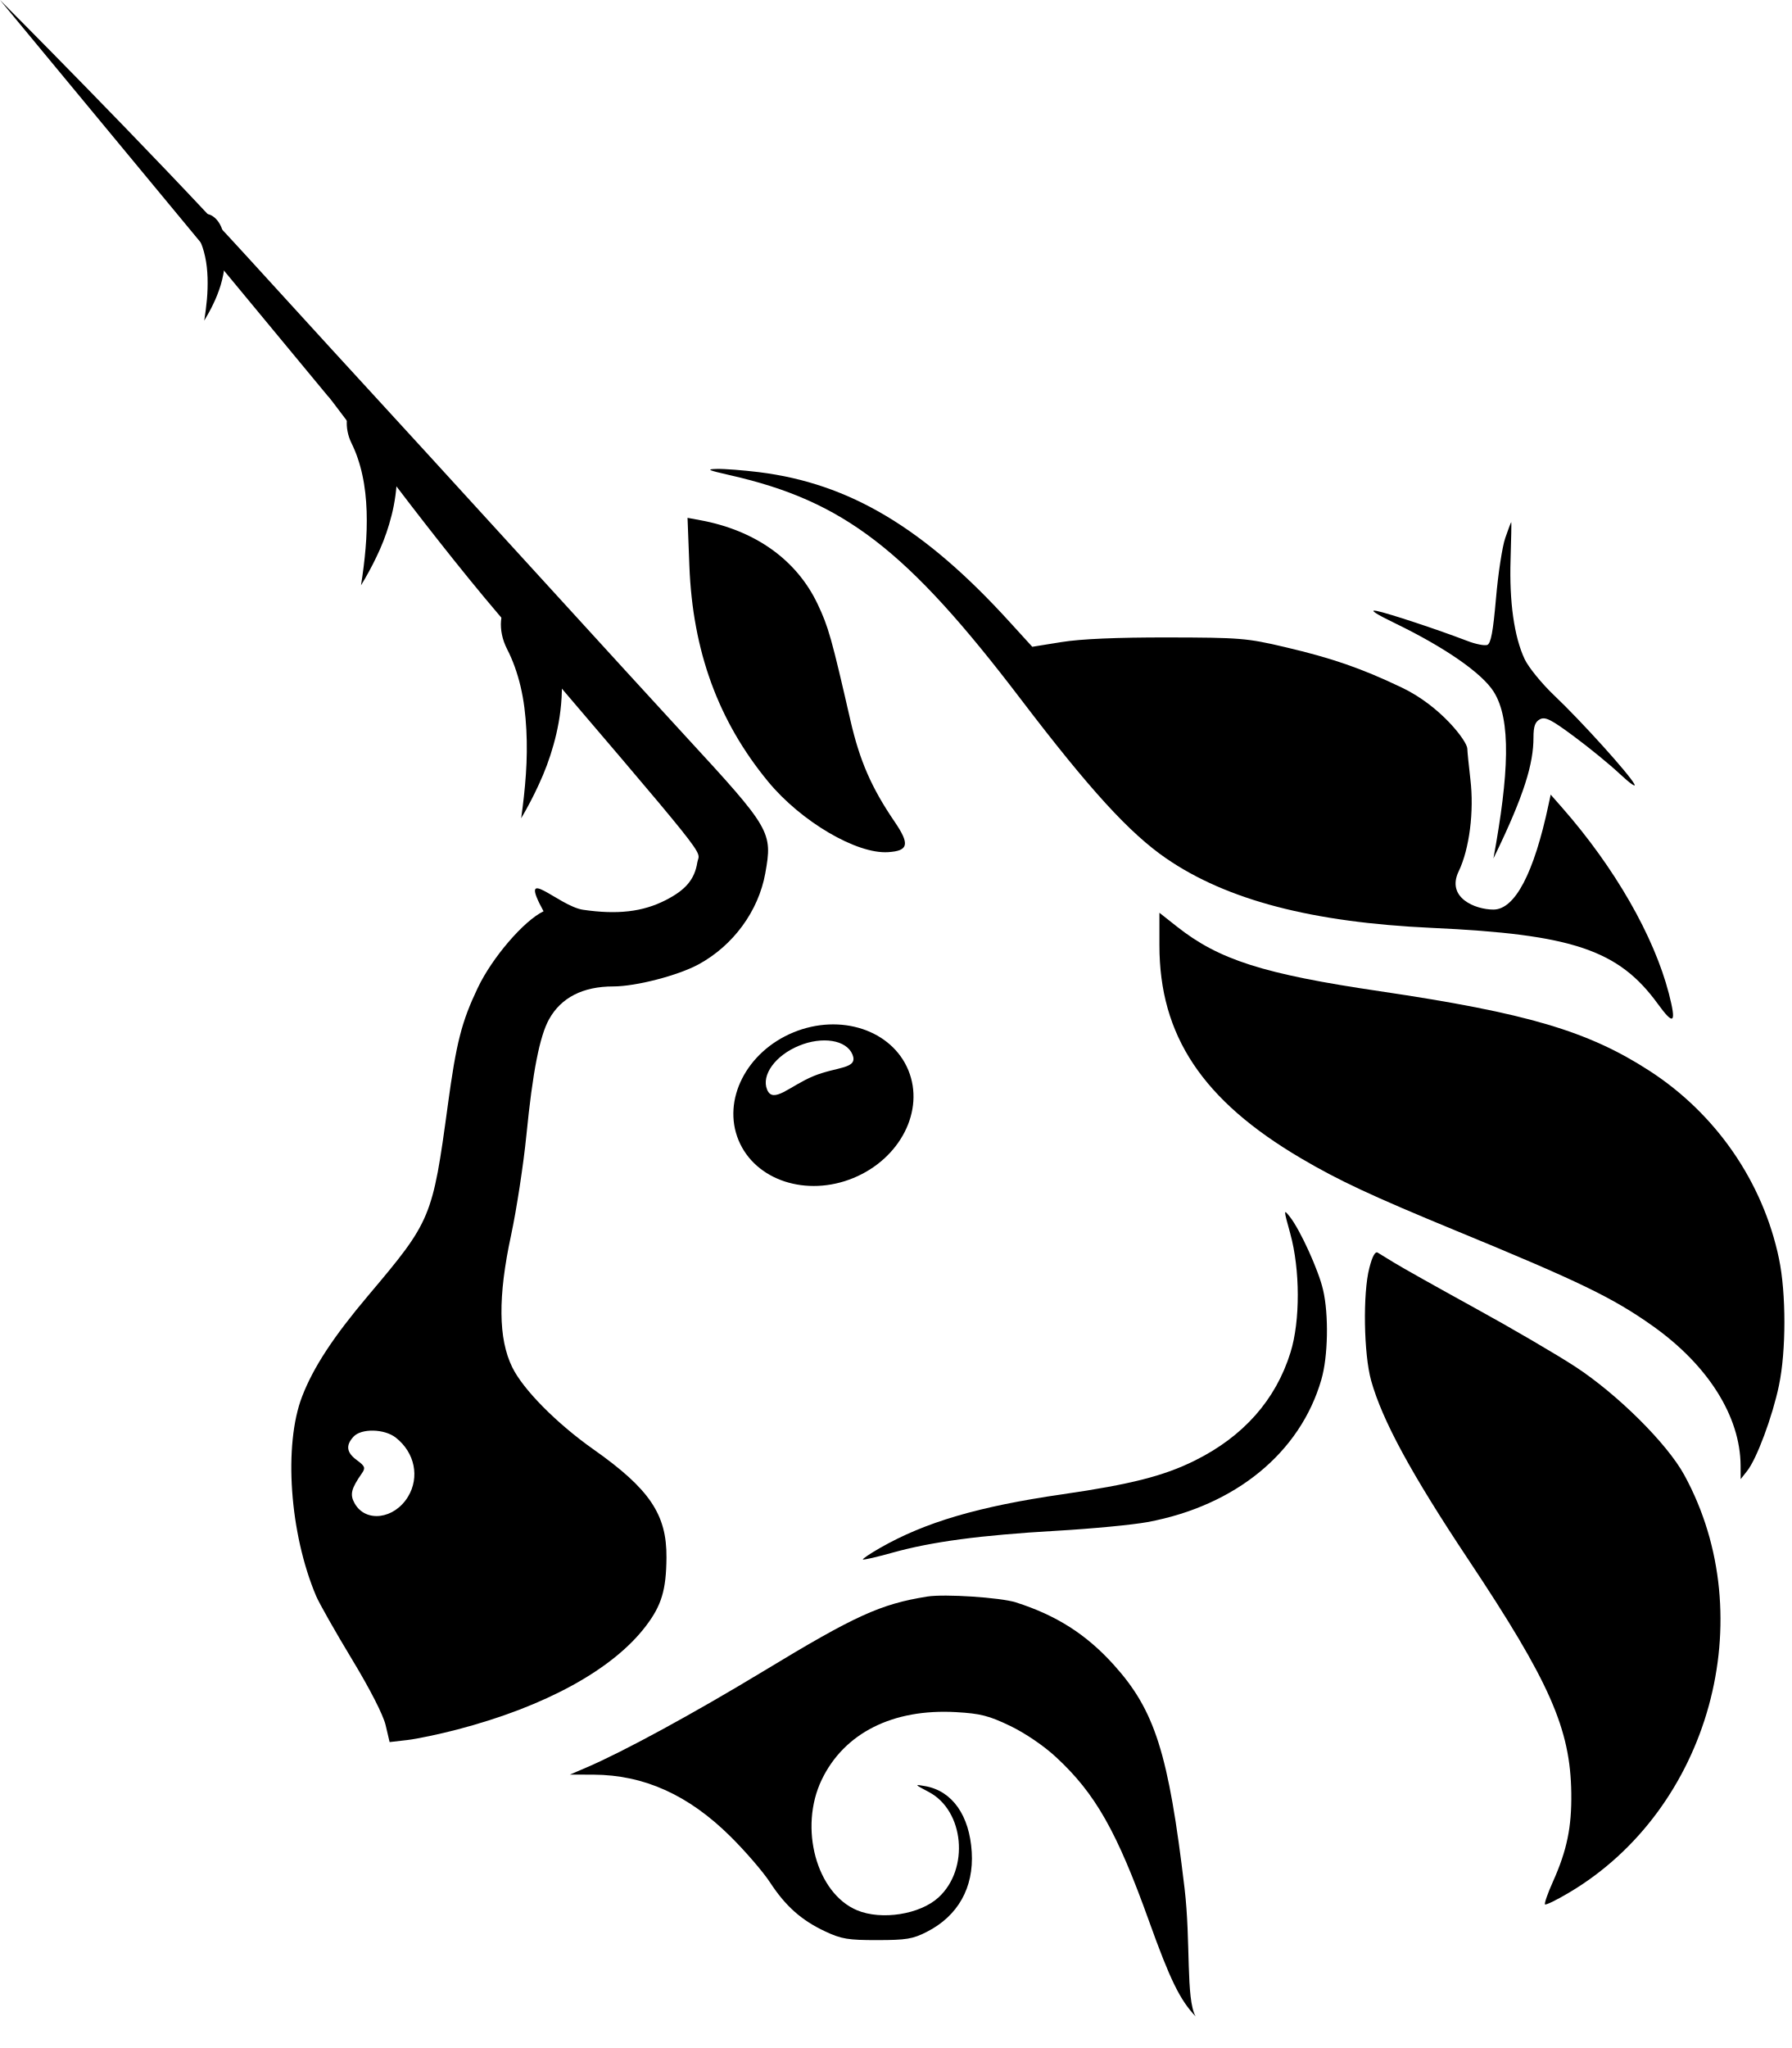
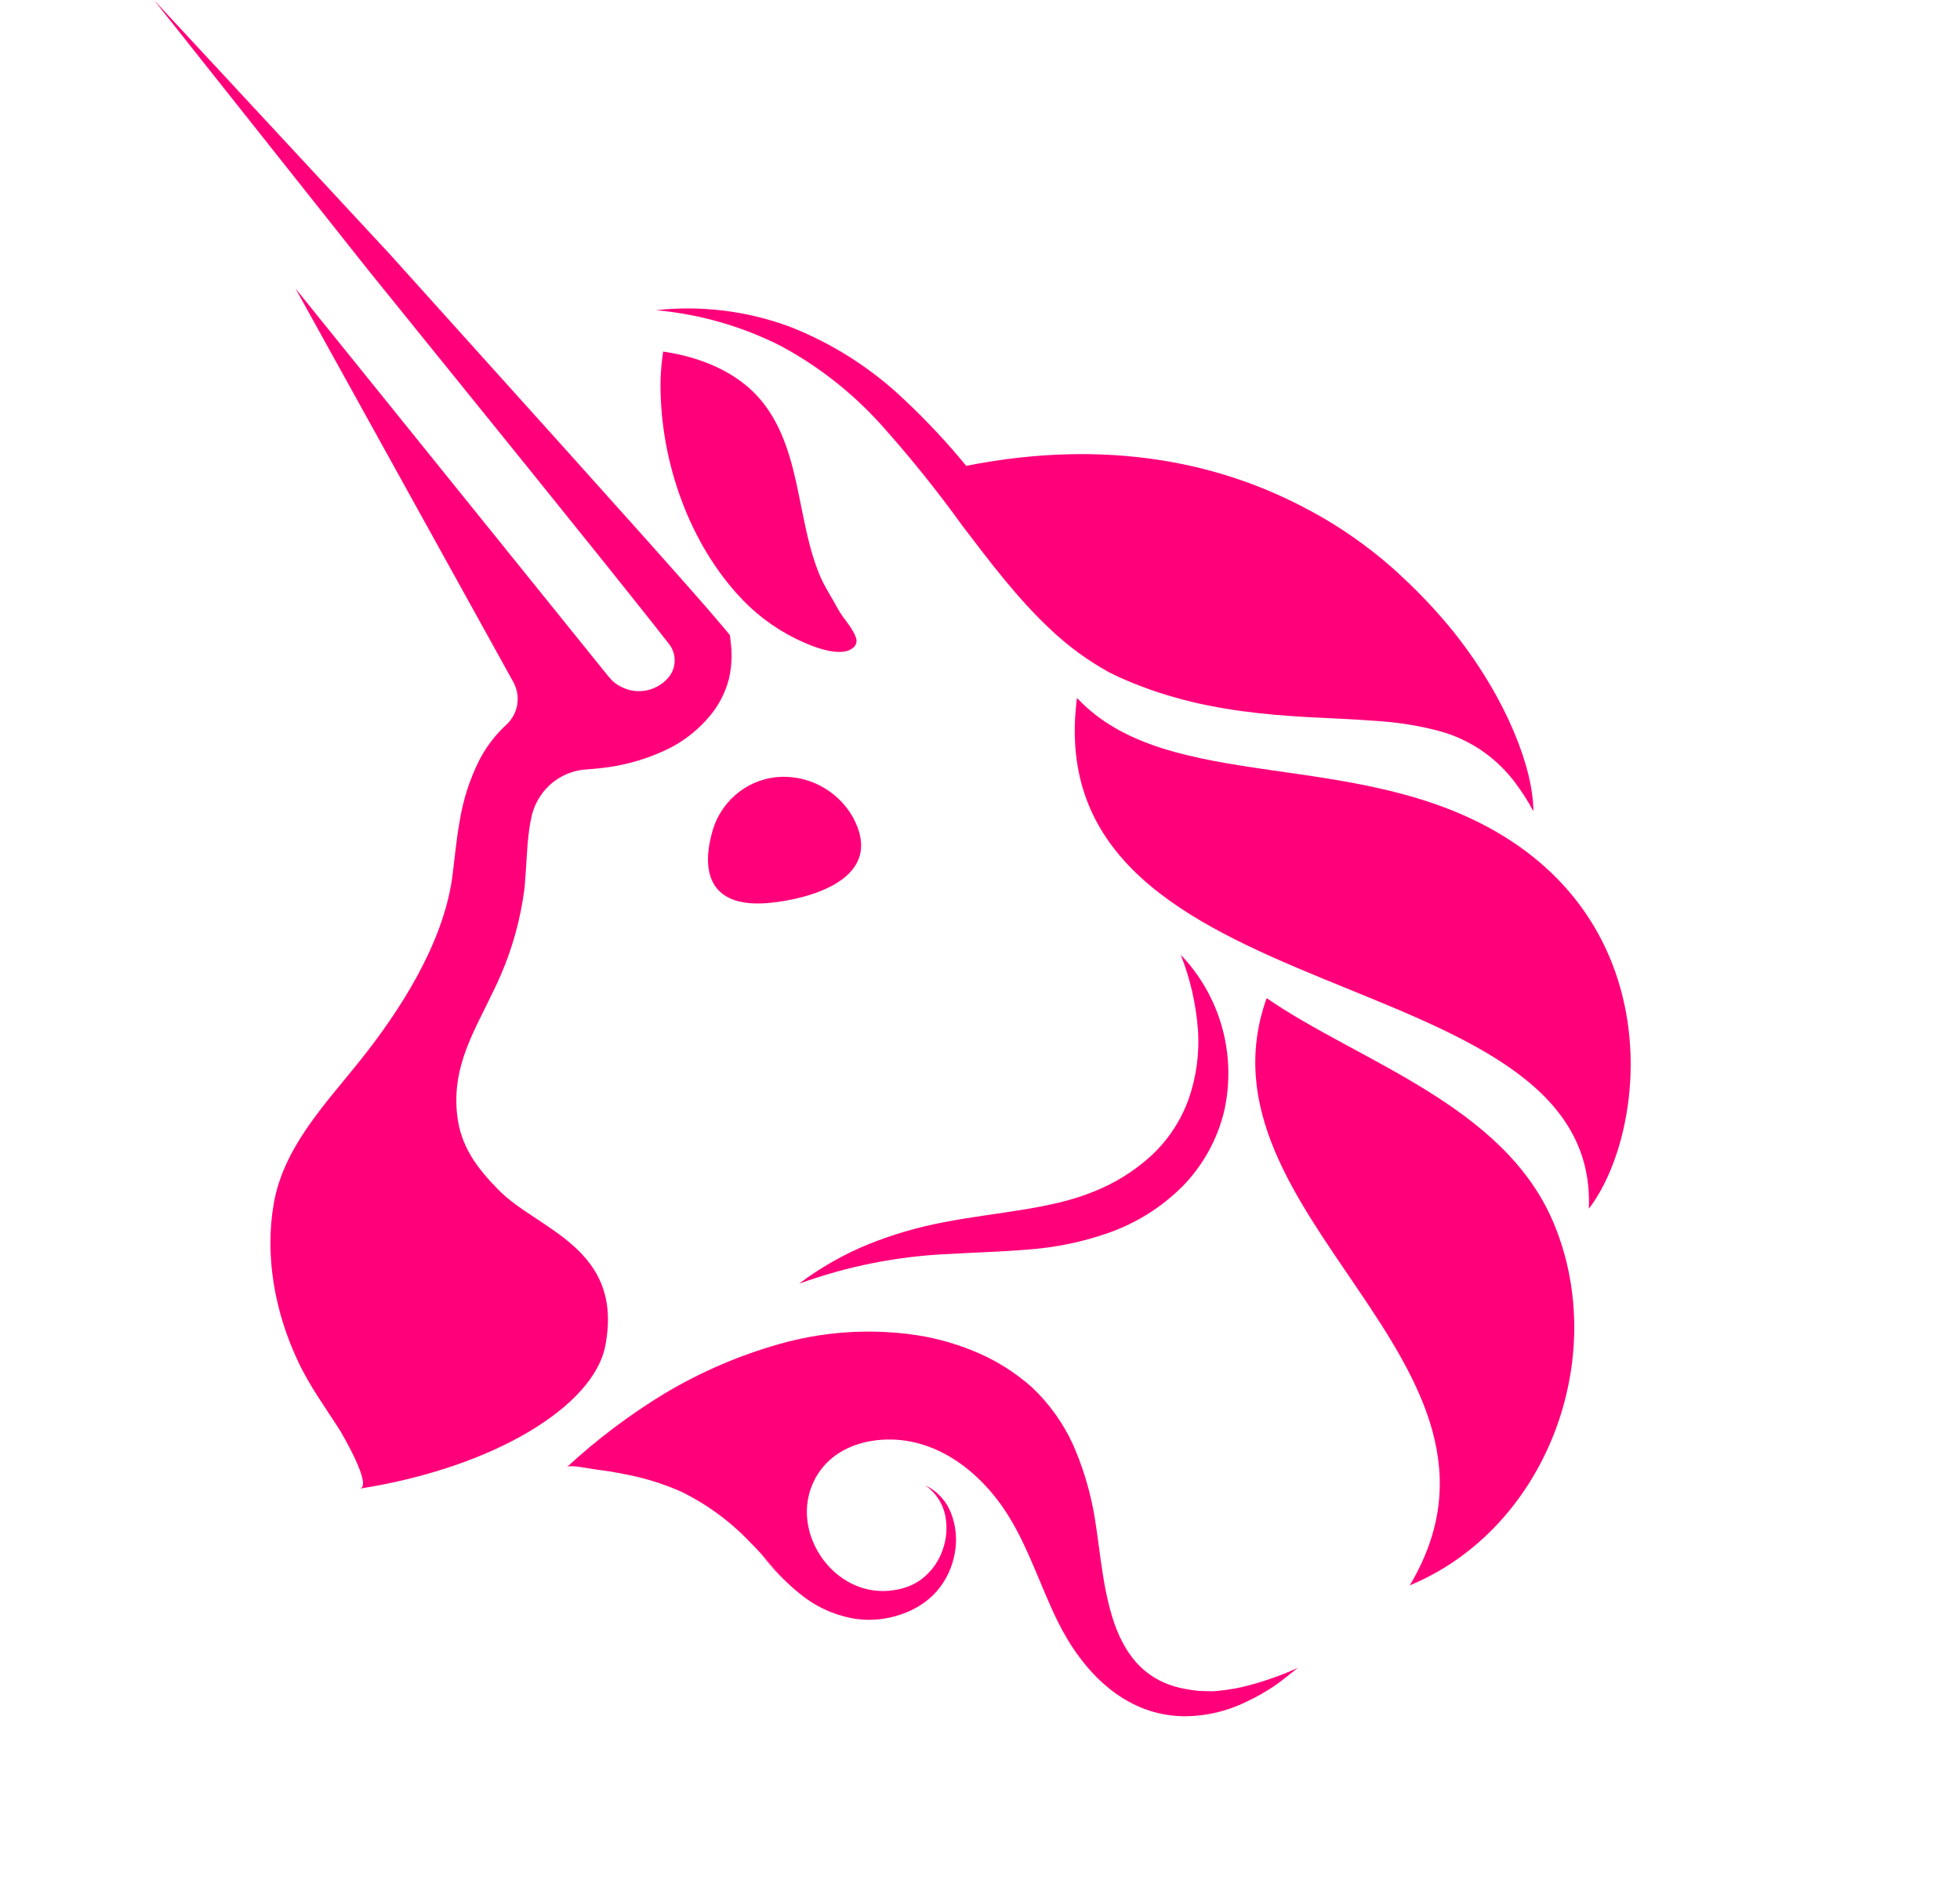
- <svg xmlns="http://www.w3.org/2000/svg" width="28" height="32" viewBox="0 0 28 32" fill="none">
-   <path fill-rule="evenodd" clip-rule="evenodd" d="M0 0L5.124 6.189C5.151 6.189 6.578 8.175 7.793 9.601C11.22 13.618 10.933 13.26 10.898 13.476C10.855 13.741 10.717 13.905 10.403 14.065C10.045 14.248 9.648 14.294 9.112 14.215C8.73 14.158 8.078 13.476 8.495 14.239C8.188 14.385 7.692 14.962 7.467 15.435C7.214 15.966 7.132 16.287 6.999 17.266C6.759 19.031 6.739 19.077 5.756 20.241C5.208 20.89 4.898 21.363 4.722 21.819C4.429 22.579 4.526 23.96 4.941 24.939C4.99 25.053 5.24 25.495 5.497 25.92C5.783 26.392 5.989 26.796 6.027 26.956L6.089 27.22L6.366 27.188C6.519 27.17 6.871 27.096 7.149 27.023C8.525 26.663 9.579 26.085 10.094 25.407C10.339 25.086 10.412 24.842 10.416 24.338C10.422 23.664 10.152 23.264 9.273 22.645C8.7 22.241 8.176 21.712 8.006 21.364C7.787 20.919 7.781 20.257 7.987 19.302C8.073 18.9 8.181 18.195 8.227 17.736C8.324 16.752 8.434 16.19 8.581 15.926C8.769 15.587 9.11 15.413 9.585 15.413C9.939 15.413 10.597 15.242 10.918 15.068C11.46 14.773 11.853 14.236 11.96 13.647C12.077 12.998 12.05 12.953 10.709 11.498C10.431 11.197 9.303 9.964 8.203 8.758C7.103 7.552 6.071 6.424 5.911 6.251C5.75 6.078 4.821 5.062 3.846 3.993C2.335 2.338 0 0 0 0ZM6.376 23.387C6.562 23.081 6.483 22.697 6.187 22.464C6.008 22.323 5.645 22.315 5.523 22.45C5.399 22.587 5.416 22.697 5.58 22.817C5.704 22.908 5.714 22.936 5.658 23.017C5.486 23.264 5.465 23.352 5.543 23.491C5.715 23.795 6.161 23.739 6.376 23.387Z" fill="black" />
-   <path fill-rule="evenodd" clip-rule="evenodd" d="M15.953 10.924C14.174 8.589 13.19 7.83 11.413 7.426C11.061 7.346 11.028 7.331 11.205 7.327C11.321 7.324 11.615 7.347 11.858 7.377C13.278 7.553 14.444 8.249 15.782 9.721L16.133 10.106L16.591 10.032C16.895 9.983 17.456 9.959 18.25 9.96C19.38 9.962 19.488 9.971 20.075 10.109C20.821 10.284 21.272 10.44 21.91 10.744C22.516 11.033 22.929 11.581 22.932 11.697C22.933 11.746 22.955 11.961 22.98 12.177C23.04 12.677 22.965 13.267 22.796 13.617C22.601 14.025 23.053 14.212 23.34 14.212C23.676 14.212 23.974 13.645 24.202 12.57L24.235 12.416L24.416 12.622C25.235 13.555 25.849 14.624 26.082 15.524C26.203 15.992 26.161 16.032 25.911 15.688C25.296 14.841 24.577 14.599 22.374 14.498C20.507 14.412 19.176 14.064 18.228 13.414C17.651 13.017 17.033 12.341 15.953 10.924ZM12.005 12.213C11.225 11.267 10.825 10.173 10.774 8.842L10.745 8.091L10.949 8.129C11.806 8.288 12.45 8.749 12.777 9.436C12.946 9.792 12.995 9.964 13.291 11.256C13.436 11.886 13.618 12.306 13.98 12.837C14.222 13.192 14.2 13.294 13.88 13.315C13.388 13.347 12.519 12.836 12.005 12.213ZM23.38 9.351C23.413 8.967 23.478 8.542 23.525 8.406C23.572 8.269 23.614 8.158 23.619 8.158C23.623 8.158 23.618 8.422 23.608 8.745C23.587 9.403 23.664 9.948 23.827 10.297C23.888 10.427 24.096 10.682 24.295 10.871C24.711 11.265 25.462 12.096 25.543 12.252C25.574 12.311 25.473 12.24 25.318 12.095C25.163 11.949 24.84 11.685 24.601 11.508C24.24 11.24 24.15 11.195 24.066 11.239C23.991 11.28 23.966 11.35 23.966 11.524C23.966 11.927 23.827 12.416 23.34 13.414C23.582 12.098 23.622 11.245 23.343 10.806C23.159 10.517 22.586 10.119 21.814 9.744C21.497 9.591 21.393 9.522 21.513 9.545C21.695 9.581 22.472 9.838 22.928 10.013C23.06 10.064 23.202 10.093 23.244 10.077C23.3 10.055 23.335 9.869 23.38 9.351ZM20.337 18.101C18.793 17.193 18.12 16.181 18.12 14.769V14.262L18.391 14.476C19.051 14.998 19.744 15.219 21.565 15.488C23.866 15.829 24.818 16.11 25.778 16.731C26.819 17.404 27.552 18.467 27.803 19.667C27.916 20.21 27.916 21.108 27.802 21.65C27.701 22.133 27.456 22.792 27.307 22.981L27.204 23.112L27.203 22.901C27.199 22.132 26.695 21.332 25.829 20.718C25.207 20.277 24.685 20.024 22.739 19.223C21.433 18.684 20.925 18.447 20.337 18.101ZM20.169 21.131C20.322 20.639 20.32 19.838 20.165 19.275C20.059 18.892 20.059 18.887 20.16 19.014C20.322 19.221 20.608 19.849 20.678 20.155C20.768 20.543 20.756 21.196 20.651 21.556C20.322 22.696 19.312 23.525 17.937 23.782C17.708 23.825 17.062 23.887 16.502 23.919C15.316 23.988 14.563 24.089 13.946 24.261C13.702 24.329 13.495 24.377 13.486 24.367C13.476 24.358 13.597 24.276 13.753 24.187C14.457 23.784 15.294 23.538 16.606 23.348C17.667 23.194 18.185 23.063 18.668 22.824C19.431 22.447 19.938 21.875 20.169 21.131ZM21.429 21.572C21.313 21.157 21.297 20.211 21.401 19.811C21.447 19.631 21.492 19.549 21.531 19.572C21.564 19.591 21.679 19.662 21.786 19.728C21.893 19.795 22.456 20.111 23.038 20.431C23.62 20.75 24.331 21.166 24.619 21.354C25.281 21.787 26.055 22.556 26.323 23.047C27.543 25.279 26.72 28.267 24.526 29.57C24.331 29.686 24.16 29.77 24.146 29.756C24.133 29.742 24.189 29.581 24.272 29.397C24.489 28.911 24.564 28.549 24.557 28.018C24.543 27.01 24.221 26.28 22.945 24.364C22.059 23.033 21.603 22.195 21.429 21.572Z" fill="black" />
-   <path d="M14.492 24.946C13.759 25.064 13.367 25.242 11.93 26.113C10.843 26.771 9.739 27.372 9.168 27.616L8.907 27.728L9.275 27.729C10.068 27.733 10.762 28.047 11.417 28.696C11.649 28.926 11.927 29.248 12.034 29.412C12.277 29.784 12.526 30.005 12.898 30.179C13.15 30.297 13.256 30.315 13.71 30.314C14.161 30.314 14.266 30.297 14.485 30.185C14.971 29.938 15.221 29.494 15.187 28.938C15.152 28.366 14.883 27.984 14.462 27.909C14.286 27.877 14.287 27.879 14.516 28C15.07 28.292 15.154 29.201 14.668 29.647C14.378 29.913 13.778 30.008 13.395 29.848C12.76 29.583 12.482 28.559 12.842 27.809C13.193 27.078 13.953 26.696 14.942 26.752C15.322 26.774 15.454 26.807 15.789 26.968C16.023 27.081 16.316 27.28 16.504 27.455C17.119 28.023 17.456 28.618 17.959 30.021C18.287 30.935 18.44 31.248 18.686 31.507C18.531 31.232 18.612 30.336 18.513 29.506C18.262 27.392 18.049 26.723 17.404 26.01C16.975 25.535 16.507 25.238 15.876 25.037C15.631 24.96 14.764 24.903 14.492 24.946Z" fill="black" />
-   <path fill-rule="evenodd" clip-rule="evenodd" d="M14.196 16.722C14.455 17.35 14.071 18.104 13.338 18.406C12.605 18.708 11.801 18.444 11.542 17.815C11.283 17.187 11.667 16.433 12.4 16.131C13.133 15.829 13.937 16.093 14.196 16.722ZM12.714 16.814C13.082 16.663 13.416 16.705 13.323 16.477C13.229 16.249 12.854 16.188 12.486 16.34C12.118 16.491 11.895 16.799 11.989 17.026C12.083 17.254 12.345 16.966 12.714 16.814Z" fill="black" />
-   <path d="M8.706 9.994C8.774 10.319 8.792 10.626 8.777 10.899C8.761 11.173 8.713 11.415 8.651 11.637C8.589 11.859 8.512 12.061 8.425 12.249C8.339 12.438 8.245 12.616 8.145 12.786C8.177 12.558 8.203 12.329 8.219 12.098C8.235 11.868 8.238 11.634 8.226 11.402C8.214 11.171 8.187 10.942 8.136 10.727C8.085 10.512 8.014 10.315 7.926 10.144C7.773 9.847 7.802 9.509 7.992 9.388C8.182 9.268 8.459 9.411 8.613 9.709C8.651 9.782 8.678 9.859 8.694 9.934L8.706 9.994Z" fill="black" />
-   <path d="M6.151 6.816C6.204 7.089 6.215 7.346 6.198 7.574C6.181 7.804 6.137 8.006 6.082 8.191C6.027 8.376 5.96 8.544 5.884 8.7C5.809 8.857 5.728 9.005 5.642 9.146C5.672 8.956 5.697 8.764 5.713 8.571C5.73 8.378 5.736 8.182 5.73 7.988C5.723 7.794 5.703 7.602 5.663 7.421C5.624 7.241 5.567 7.074 5.496 6.93C5.372 6.679 5.401 6.396 5.562 6.298C5.723 6.2 5.953 6.324 6.078 6.576C6.108 6.638 6.129 6.702 6.142 6.765L6.151 6.816Z" fill="black" />
-   <path d="M3.49 3.662C3.519 3.821 3.525 3.969 3.515 4.101C3.505 4.234 3.48 4.351 3.448 4.458C3.415 4.565 3.376 4.662 3.332 4.752C3.289 4.843 3.241 4.928 3.192 5.01C3.209 4.9 3.224 4.789 3.234 4.677C3.244 4.566 3.247 4.452 3.244 4.34C3.24 4.228 3.229 4.117 3.206 4.012C3.184 3.908 3.151 3.811 3.11 3.728C3.039 3.582 3.056 3.419 3.149 3.362C3.242 3.306 3.376 3.378 3.447 3.524C3.465 3.559 3.477 3.597 3.484 3.633L3.49 3.662Z" fill="black" />
+ <svg xmlns="http://www.w3.org/2000/svg" width="33" height="32" viewBox="0 0 33 32" fill="none">
+   <path d="M14.346 13.736C14.953 14.809 13.596 15.142 12.96 15.203C11.995 15.297 11.796 14.739 11.984 14.037C12.046 13.786 12.183 13.56 12.377 13.39C12.571 13.219 12.812 13.113 13.069 13.086C13.321 13.062 13.575 13.111 13.801 13.226C14.027 13.341 14.216 13.518 14.346 13.736Z" fill="#FF007A" />
+   <path d="M18.133 11.752C17.428 17.169 26.932 16.042 26.751 20.353C27.689 19.129 28.092 15.802 25.332 14.09C22.873 12.564 19.669 13.399 18.133 11.752Z" fill="#FF007A" />
+   <path d="M23.607 9.71C23.546 9.652 23.482 9.596 23.42 9.539C23.483 9.597 23.546 9.657 23.607 9.71Z" fill="#FF007A" />
+   <path d="M25.817 13.658L25.811 13.649C25.725 13.489 25.628 13.336 25.519 13.191C25.198 12.755 24.738 12.442 24.216 12.305C23.869 12.215 23.514 12.159 23.155 12.138C22.792 12.111 22.422 12.096 22.048 12.077C21.298 12.035 20.53 11.958 19.78 11.743C19.593 11.69 19.405 11.631 19.224 11.56C19.131 11.527 19.043 11.49 18.951 11.45C18.858 11.411 18.763 11.366 18.669 11.318C18.317 11.123 17.99 10.885 17.697 10.608C17.12 10.069 16.666 9.457 16.211 8.863C15.783 8.268 15.323 7.696 14.833 7.149C14.35 6.614 13.78 6.166 13.146 5.825C12.49 5.493 11.777 5.289 11.045 5.223C11.804 5.14 12.572 5.234 13.289 5.498C14.013 5.78 14.674 6.202 15.236 6.74C15.603 7.085 15.948 7.454 16.268 7.844C18.649 7.373 20.58 7.792 22.064 8.603L22.098 8.62C22.57 8.878 23.013 9.187 23.418 9.541C23.482 9.598 23.546 9.654 23.605 9.712C23.921 10.004 24.215 10.318 24.485 10.654L24.506 10.681C25.383 11.796 25.816 12.955 25.817 13.658Z" fill="#FF007A" />
+   <path d="M25.816 13.658L25.811 13.646L25.816 13.658Z" fill="#FF007A" />
+   <path d="M11.165 5.92C11.773 6.008 12.393 6.251 12.792 6.715C13.191 7.178 13.338 7.781 13.454 8.354C13.547 8.799 13.622 9.252 13.796 9.673C13.88 9.878 14.004 10.058 14.107 10.252C14.193 10.413 14.348 10.558 14.408 10.73C14.419 10.755 14.423 10.782 14.42 10.809C14.417 10.836 14.406 10.861 14.39 10.883C14.178 11.118 13.607 10.857 13.391 10.751C13.018 10.566 12.684 10.31 12.408 9.998C11.542 9.032 11.095 7.643 11.122 6.379C11.128 6.225 11.143 6.072 11.165 5.92Z" fill="#FF007A" />
+   <path d="M21.326 16.807C20.014 20.486 25.966 22.954 23.736 26.695C26.025 25.746 27.111 22.878 26.162 20.603C25.331 18.605 22.875 17.877 21.326 16.807Z" fill="#FF007A" />
+   <path d="M13.453 21.616C13.811 21.346 14.202 21.123 14.617 20.953C15.036 20.784 15.471 20.658 15.916 20.576C16.798 20.407 17.671 20.366 18.404 20.069C18.766 19.927 19.099 19.72 19.387 19.457C19.666 19.197 19.879 18.874 20.01 18.515C20.143 18.137 20.198 17.734 20.169 17.334C20.136 16.903 20.039 16.48 19.881 16.078C20.208 16.419 20.446 16.837 20.574 17.293C20.702 17.748 20.716 18.229 20.615 18.692C20.501 19.181 20.253 19.63 19.9 19.986C19.551 20.332 19.129 20.596 18.666 20.759C18.225 20.914 17.764 21.009 17.297 21.041C16.847 21.079 16.412 21.089 15.984 21.115C15.12 21.151 14.266 21.32 13.453 21.616Z" fill="#FF007A" />
+   <path d="M21.849 28.085C21.717 28.19 21.585 28.302 21.44 28.4C21.293 28.497 21.14 28.583 20.981 28.657C20.65 28.819 20.286 28.902 19.918 28.899C18.921 28.88 18.216 28.134 17.803 27.291C17.522 26.717 17.328 26.096 16.994 25.549C16.517 24.766 15.7 24.136 14.744 24.253C14.354 24.302 13.989 24.478 13.772 24.818C13.202 25.706 14.02 26.95 15.064 26.774C15.153 26.76 15.239 26.736 15.323 26.702C15.405 26.667 15.483 26.62 15.552 26.562C15.698 26.44 15.808 26.281 15.87 26.101C15.939 25.913 15.954 25.71 15.914 25.514C15.871 25.309 15.751 25.129 15.579 25.012C15.779 25.106 15.935 25.275 16.014 25.483C16.096 25.697 16.118 25.929 16.075 26.154C16.034 26.389 15.931 26.608 15.777 26.789C15.695 26.882 15.601 26.963 15.496 27.029C15.392 27.095 15.281 27.148 15.165 27.186C14.93 27.267 14.679 27.293 14.432 27.263C14.085 27.213 13.758 27.071 13.485 26.85C13.163 26.594 12.923 26.259 12.631 25.971C12.297 25.618 11.902 25.329 11.467 25.116C11.166 24.984 10.852 24.886 10.529 24.825C10.367 24.791 10.203 24.766 10.039 24.745C9.964 24.738 9.596 24.656 9.545 24.704C10.052 24.235 10.605 23.819 11.195 23.461C11.801 23.1 12.451 22.82 13.13 22.629C13.833 22.43 14.569 22.374 15.294 22.463C15.668 22.508 16.034 22.603 16.382 22.745C16.747 22.892 17.084 23.101 17.378 23.363C17.668 23.638 17.903 23.967 18.069 24.332C18.219 24.674 18.331 25.031 18.403 25.397C18.617 26.492 18.538 28.19 19.966 28.441C20.04 28.455 20.115 28.466 20.191 28.473L20.424 28.479C20.585 28.467 20.744 28.444 20.901 28.41C21.227 28.333 21.545 28.224 21.849 28.085Z" fill="#FF007A" />
+   <path d="M13.553 26.891L13.516 26.861L13.553 26.891Z" fill="#FF007A" />
+   <path d="M12.272 11.434C12.22 11.634 12.129 11.823 12.005 11.988C11.773 12.29 11.467 12.526 11.116 12.671C10.801 12.808 10.467 12.896 10.125 12.933C10.051 12.942 9.974 12.948 9.9 12.954C9.684 12.962 9.476 13.039 9.307 13.175C9.138 13.311 9.016 13.497 8.96 13.707C8.934 13.812 8.915 13.918 8.903 14.024C8.869 14.301 8.863 14.589 8.833 14.938C8.76 15.531 8.589 16.107 8.328 16.644C7.989 17.362 7.608 17.94 7.696 18.767C7.754 19.304 8.028 19.663 8.392 20.035C9.048 20.709 10.517 21.01 10.189 22.672C9.991 23.663 8.354 24.704 6.054 25.067C6.283 25.032 5.76 24.148 5.728 24.092C5.481 23.704 5.211 23.338 5.015 22.917C4.631 22.101 4.453 21.156 4.61 20.262C4.776 19.32 5.47 18.598 6.046 17.879C6.733 17.023 7.453 15.901 7.612 14.79C7.649 14.521 7.676 14.184 7.736 13.848C7.793 13.477 7.909 13.117 8.079 12.782C8.195 12.563 8.348 12.365 8.531 12.197C8.626 12.108 8.689 11.99 8.709 11.861C8.73 11.732 8.706 11.6 8.643 11.485L4.976 4.859L10.243 11.389C10.303 11.465 10.379 11.527 10.466 11.569C10.552 11.612 10.646 11.636 10.743 11.638C10.839 11.64 10.934 11.621 11.023 11.581C11.111 11.542 11.189 11.484 11.252 11.411C11.319 11.333 11.357 11.234 11.359 11.131C11.362 11.028 11.329 10.927 11.266 10.846C10.922 10.404 10.558 9.954 10.206 9.511L8.88 7.863L6.22 4.573L2.592 0L6.561 4.278L9.393 7.424L10.806 9C11.275 9.53 11.743 10.044 12.212 10.601L12.289 10.695L12.306 10.841C12.329 11.039 12.317 11.24 12.272 11.434Z" fill="#FF007A" />
+   <path d="M13.486 26.847C13.231 26.649 13.005 26.417 12.812 26.158C13.019 26.405 13.244 26.635 13.486 26.847Z" fill="#FF007A" />
</svg>
